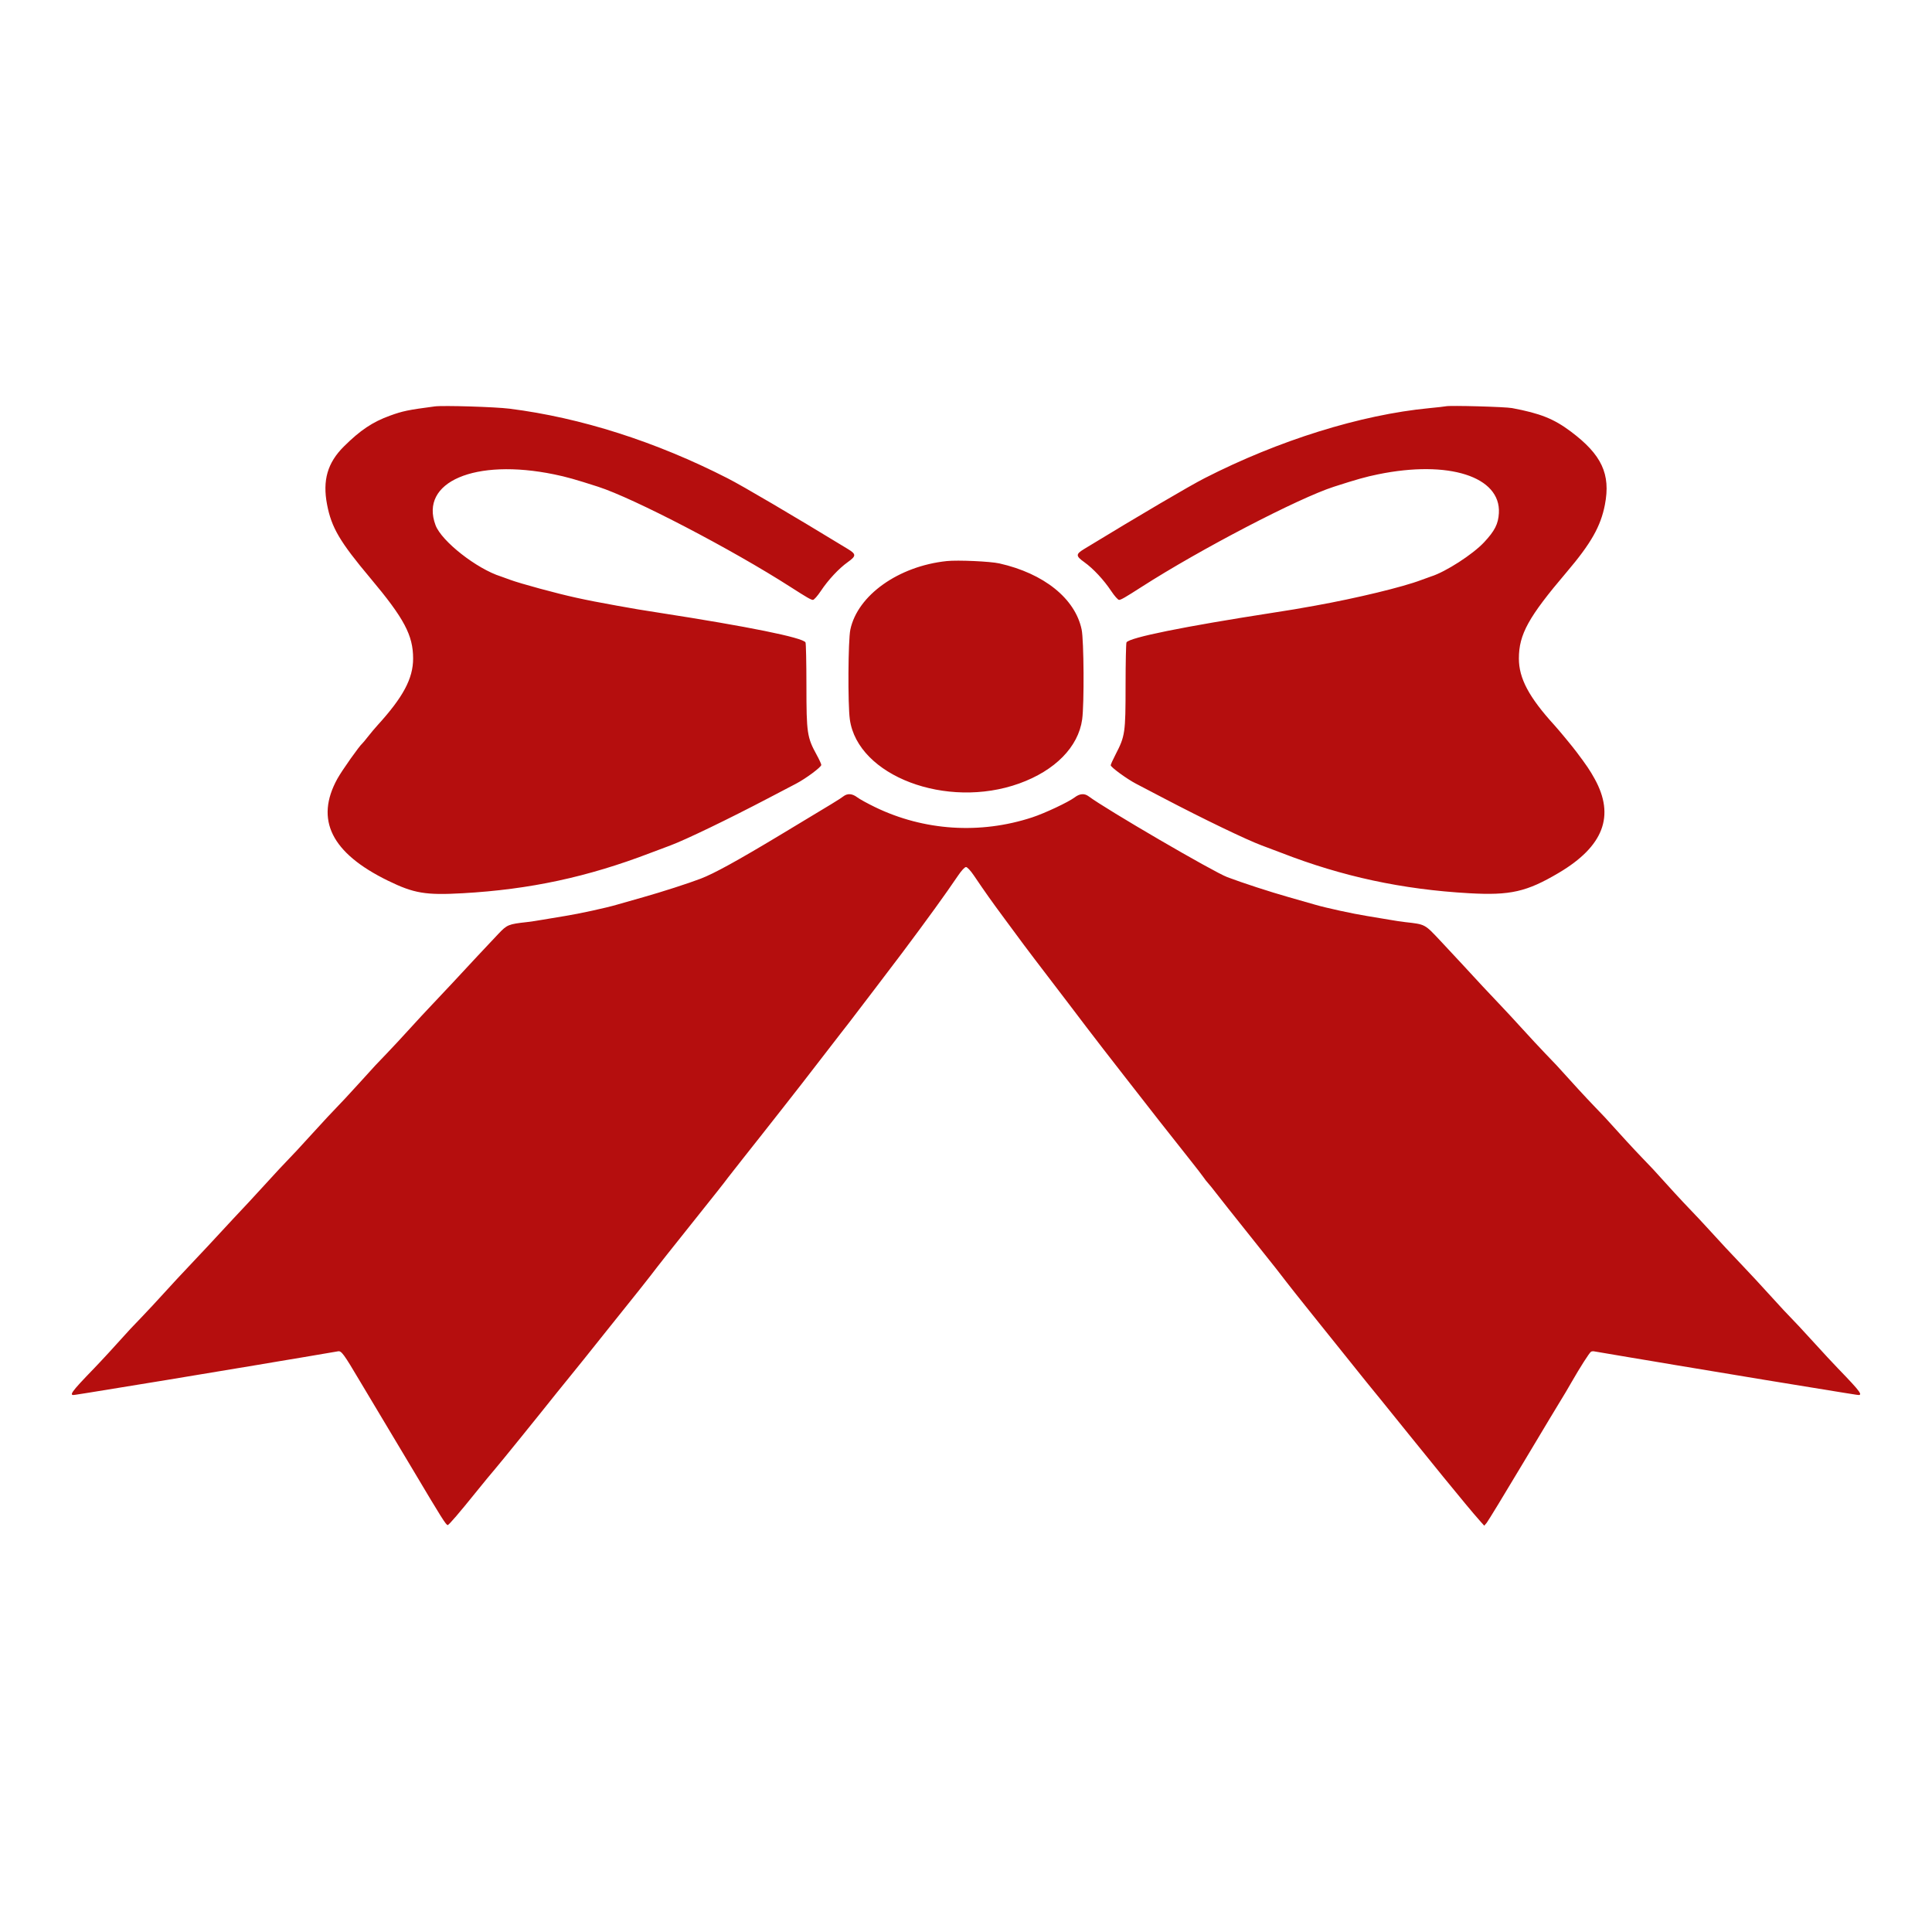
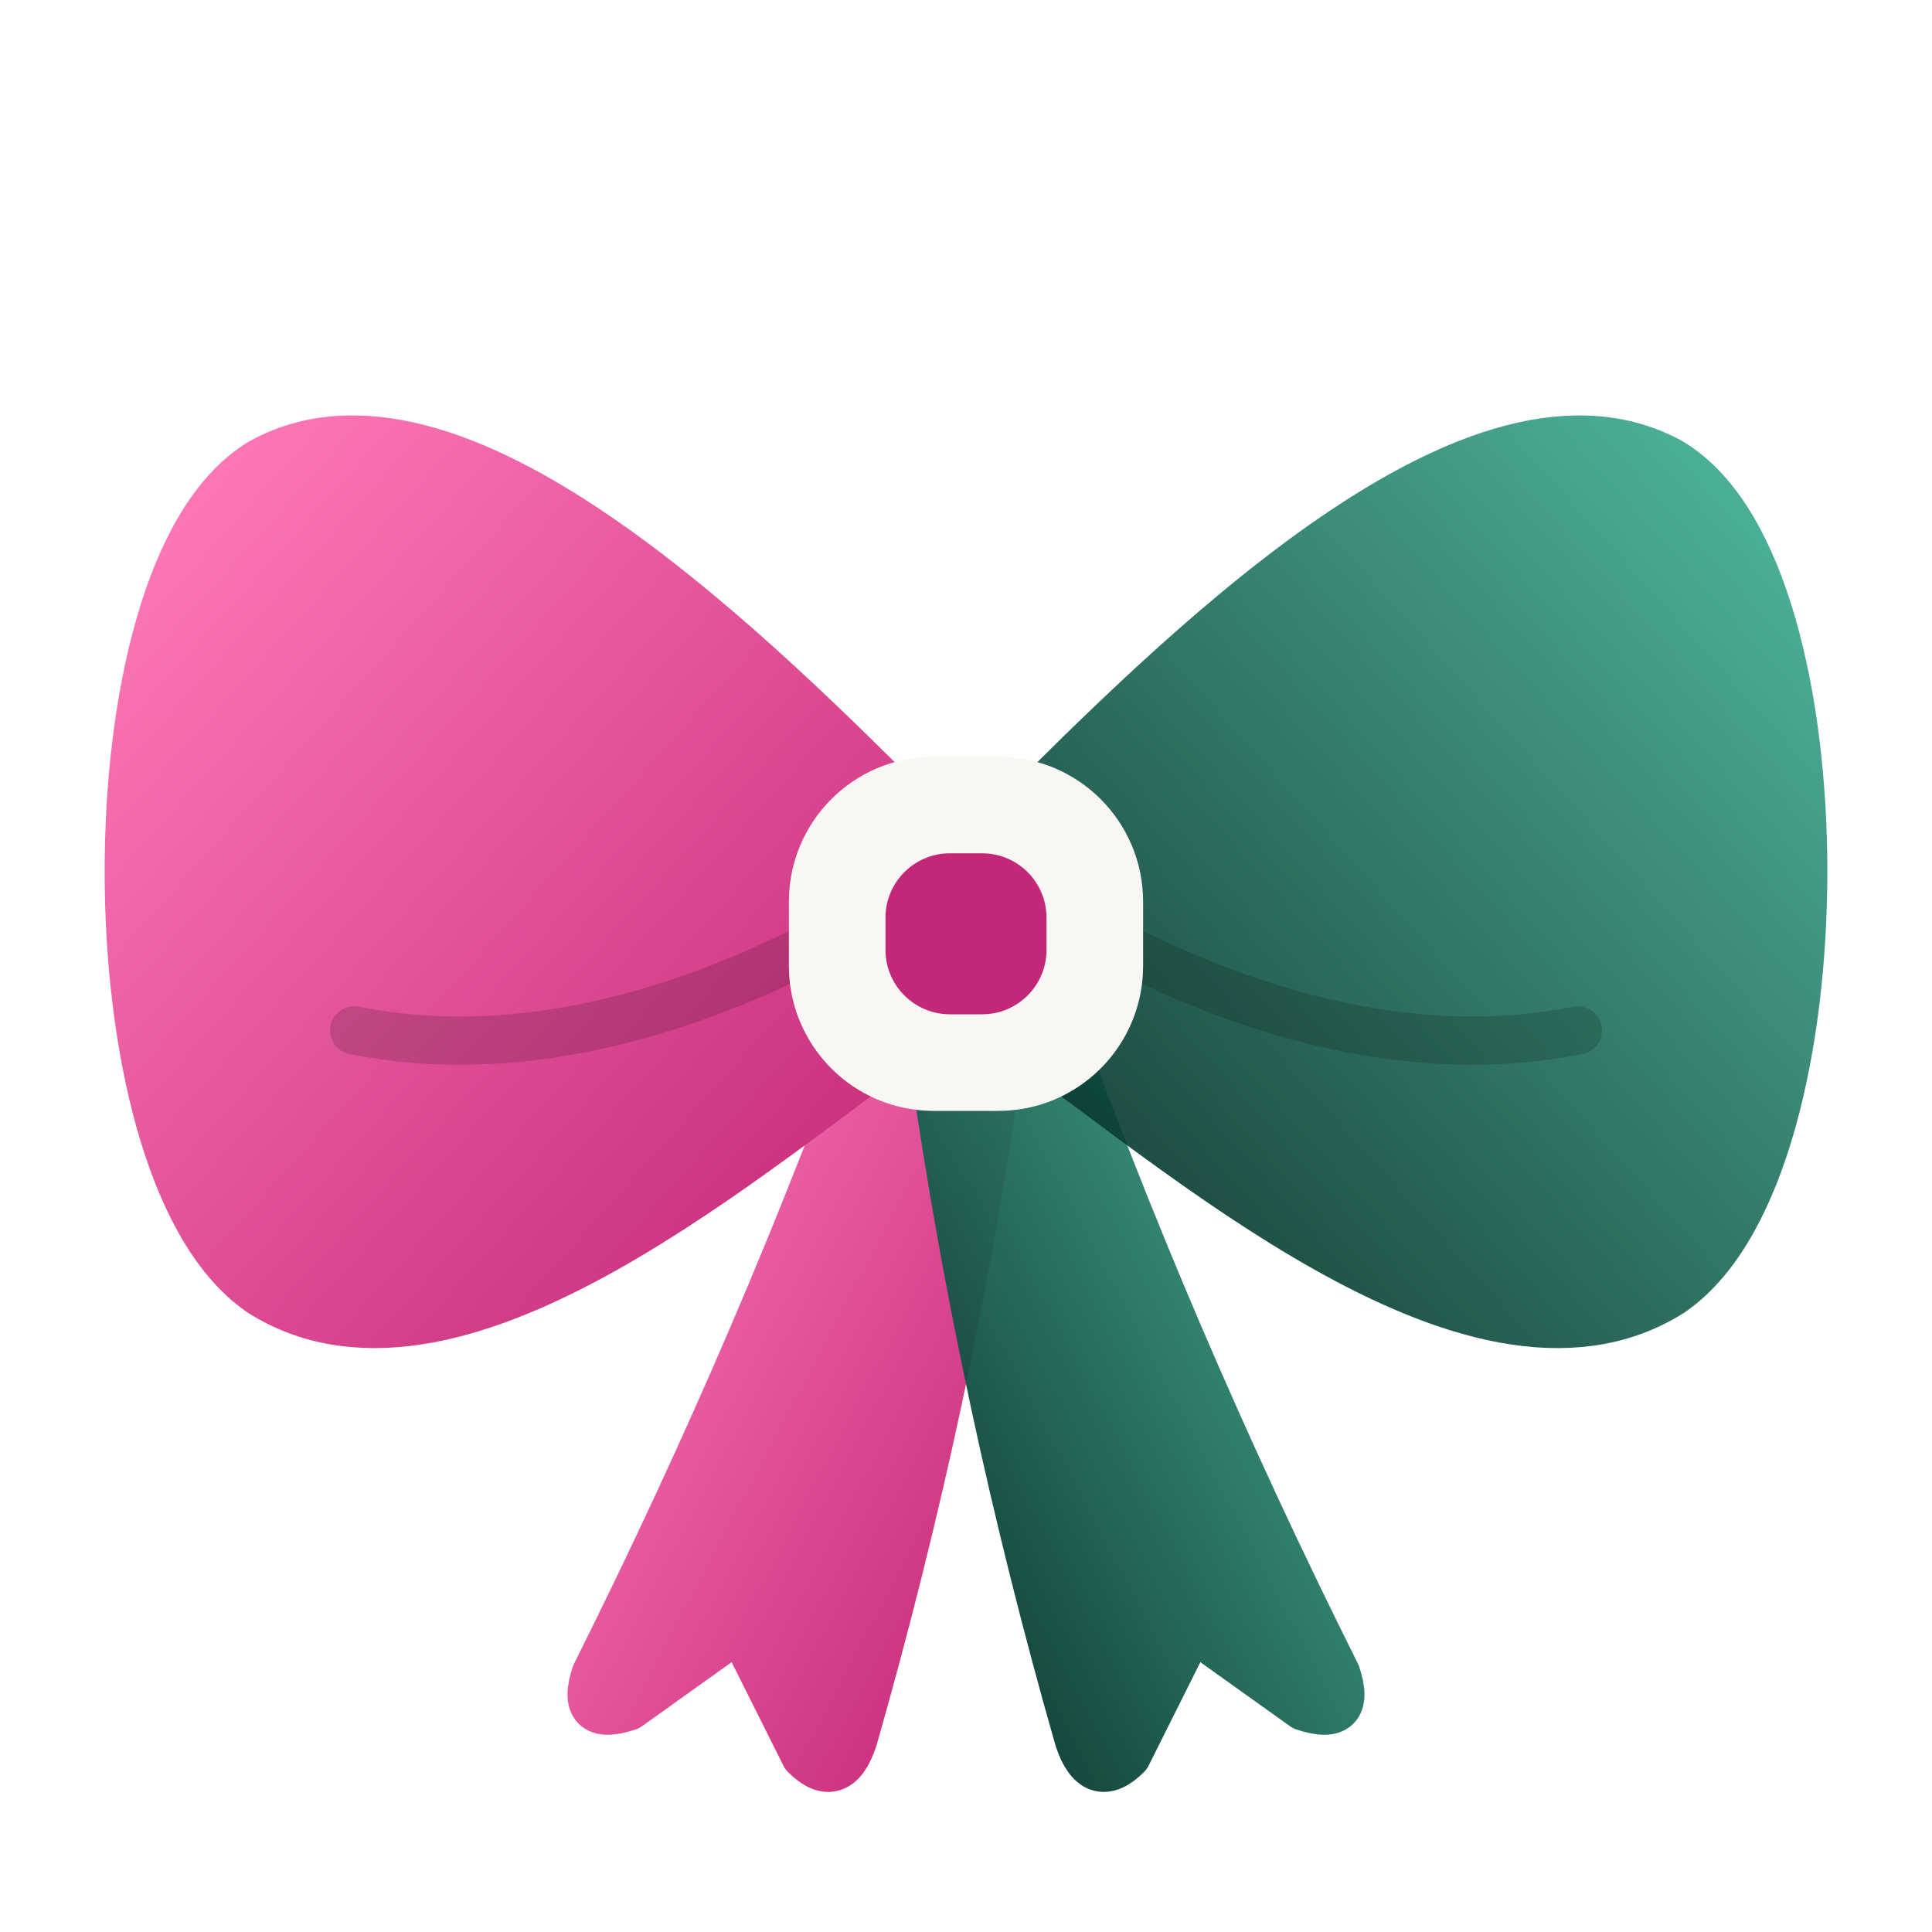
- <svg xmlns="http://www.w3.org/2000/svg" viewBox="8 -256 1562 1562">
-   <path fill="#b50e0e" fill-rule="evenodd" d="M 359.500 72.573 C 337.824 75.439, 333.647 76.304, 323.229 80.078 C 309.233 85.149, 299.219 91.851, 285.994 105 C 272.756 118.162, 268.662 132.364, 272.445 152 C 276.035 170.627, 282.734 182.002, 307.489 211.500 C 334.792 244.034, 342 257.596, 342 276.430 C 342 292.579, 333.967 307.616, 313.125 330.477 C 311.131 332.664, 307.731 336.714, 305.568 339.477 C 303.405 342.239, 301.350 344.725, 301 345 C 298.668 346.834, 284.454 366.930, 280.775 373.595 C 262.499 406.701, 275.900 433.693, 321.712 456.048 C 342.707 466.294, 352.104 467.867, 382.162 466.171 C 436.358 463.112, 482.997 453.090, 534 433.541 C 535.925 432.803, 543.125 430.100, 550 427.534 C 562.334 422.932, 596.837 406.287, 629 389.424 C 638.075 384.666, 648.225 379.357, 651.556 377.625 C 659.430 373.532, 672 364.195, 672 362.440 C 672 361.686, 670.366 358.097, 668.370 354.465 C 660.509 340.164, 660.002 336.781, 659.985 298.500 C 659.976 279.800, 659.639 263.980, 659.234 263.345 C 656.745 259.433, 613.105 250.598, 541 239.407 C 524.948 236.915, 522.620 236.525, 506.500 233.626 C 479.224 228.719, 467.857 226.204, 444.500 219.905 C 434.600 217.235, 424.025 214.106, 421 212.951 C 417.975 211.795, 414.375 210.497, 413 210.064 C 393.462 203.924, 364.985 181.595, 360.125 168.604 C 347.030 133.606, 391.960 114.351, 456 127.517 C 465.991 129.571, 472.912 131.517, 491.500 137.500 C 520.284 146.764, 599.677 188.114, 647 218.488 C 660.426 227.105, 663.718 229, 665.261 229 C 666.133 229, 668.988 225.779, 671.605 221.843 C 677.592 212.836, 686.135 203.673, 693.365 198.500 C 700.374 193.486, 700.389 192.071, 693.480 187.862 C 648.029 160.176, 608.693 137.043, 596.266 130.691 C 538.294 101.063, 477.630 81.697, 420 74.421 C 408.403 72.957, 366.320 71.671, 359.500 72.573 M 1177 72.466 C 1176.175 72.668, 1170.100 73.353, 1163.500 73.989 C 1108.047 79.331, 1041.778 99.998, 981.839 130.640 C 969.514 136.941, 929.157 160.670, 884.519 187.862 C 877.611 192.071, 877.626 193.486, 884.635 198.500 C 891.865 203.673, 900.408 212.836, 906.395 221.843 C 909.012 225.779, 911.867 229, 912.739 229 C 914.282 229, 917.574 227.105, 931 218.488 C 978.323 188.114, 1057.716 146.764, 1086.500 137.500 C 1105.088 131.517, 1112.009 129.571, 1122 127.517 C 1179.236 115.749, 1221.541 129.313, 1219.827 158.882 C 1219.320 167.643, 1216.508 173.182, 1207.883 182.418 C 1198.738 192.210, 1176.793 206.358, 1165 210.064 C 1163.625 210.497, 1160.025 211.795, 1157 212.951 C 1142.268 218.577, 1104.815 227.633, 1071.500 233.626 C 1055.380 236.525, 1053.052 236.915, 1037 239.407 C 964.895 250.598, 921.255 259.433, 918.766 263.345 C 918.361 263.980, 918.024 279.751, 918.015 298.392 C 917.998 336.653, 917.645 339.073, 909.900 354.036 C 907.755 358.181, 906 362.075, 906 362.691 C 906 364.239, 919.096 373.805, 926.444 377.625 C 929.775 379.357, 939.925 384.666, 949 389.424 C 980.743 406.067, 1015.605 422.866, 1028 427.492 C 1034.875 430.058, 1042.075 432.771, 1044 433.520 C 1093.232 452.682, 1141.768 463.119, 1195.838 466.171 C 1229.095 468.048, 1242.294 465.045, 1268.220 449.702 C 1304.418 428.280, 1313.840 403.648, 1297.283 373.716 C 1293.402 366.699, 1290.902 362.997, 1282.507 351.830 C 1279.066 347.254, 1268.413 334.362, 1264.748 330.340 C 1244.156 307.740, 1236 292.445, 1236 276.430 C 1236 256.866, 1243.715 242.898, 1274.556 206.623 C 1294.349 183.341, 1302.171 169.558, 1305.555 152 C 1310.311 127.312, 1302.995 111.622, 1277.991 92.887 C 1264.234 82.578, 1253.368 78.243, 1230.500 73.937 C 1224.902 72.883, 1180.315 71.657, 1177 72.466 M 773.500 197.614 C 734.460 201.702, 701.340 225.240, 695.488 253.055 C 693.676 261.672, 693.385 313.434, 695.081 325.627 C 701.440 371.347, 773.309 398.547, 832 377.447 C 861.022 367.012, 879.824 347.878, 882.919 325.627 C 884.631 313.315, 884.324 261.669, 882.486 252.932 C 877.218 227.892, 852.020 207.648, 816 199.520 C 808.660 197.864, 782.376 196.685, 773.500 197.614 M 689.885 387.814 C 686.812 390.151, 683.878 391.944, 638.500 419.232 C 603.848 440.070, 585.290 450.266, 574.500 454.393 C 564.482 458.225, 543.069 465.125, 528 469.377 C 518.925 471.937, 509.250 474.692, 506.500 475.499 C 497.857 478.035, 475.929 482.812, 465 484.539 C 459.225 485.452, 451.125 486.804, 447 487.542 C 442.875 488.281, 437.025 489.161, 434 489.498 C 419.055 491.164, 417.999 491.597, 411 498.939 C 403.913 506.373, 385.836 525.714, 374.067 538.454 C 369.980 542.879, 362.763 550.550, 358.031 555.500 C 353.299 560.450, 344.742 569.675, 339.016 576 C 333.290 582.325, 324.981 591.260, 320.552 595.856 C 316.124 600.452, 312.036 604.727, 311.469 605.356 C 305.473 612.013, 288.963 630.083, 287.010 632.126 C 274.763 644.939, 270.018 650.016, 260.957 660 C 255.217 666.325, 249.391 672.682, 248.010 674.126 C 235.763 686.939, 231.018 692.016, 221.957 702 C 216.217 708.325, 210.391 714.661, 209.010 716.079 C 206.460 718.700, 189.572 736.835, 176.067 751.454 C 171.980 755.879, 164.763 763.550, 160.031 768.500 C 155.299 773.450, 146.742 782.675, 141.016 789 C 135.290 795.325, 126.981 804.260, 122.552 808.856 C 118.124 813.452, 114.036 817.727, 113.469 818.356 C 100.235 833.049, 90.074 844.083, 83.871 850.500 C 64.902 870.121, 63.064 872.776, 69.250 871.619 C 71.037 871.284, 75.650 870.562, 79.500 870.013 C 85.819 869.113, 194.969 851.142, 216.250 847.498 C 221.063 846.674, 229.050 845.325, 234 844.500 C 238.950 843.675, 247.050 842.325, 252 841.500 C 267.614 838.898, 279.437 836.888, 281.289 836.521 C 284.010 835.982, 285.955 838.639, 299.143 860.915 C 305.846 872.237, 313.673 885.325, 316.537 890 C 319.400 894.675, 331.107 914.250, 342.552 933.500 C 364.936 971.148, 368.623 977, 369.958 977 C 370.899 977, 379.265 967.242, 393.861 949.122 C 399.010 942.730, 405.550 934.800, 408.395 931.500 C 412.862 926.318, 443.382 888.601, 458.500 869.579 C 461.250 866.119, 466.200 860.013, 469.500 856.010 C 472.800 852.008, 477.525 846.159, 480 843.013 C 484.736 836.994, 489.960 830.454, 497.983 820.500 C 518.120 795.517, 535.008 774.226, 539.500 768.156 C 540.600 766.669, 551.197 753.314, 563.048 738.477 C 586.726 708.833, 593.489 700.282, 596.500 696.178 C 597.600 694.679, 602.967 687.838, 608.427 680.976 C 613.887 674.114, 620.996 665.125, 624.224 661 C 627.452 656.875, 634.909 647.392, 640.796 639.927 C 651.248 626.673, 658.183 617.749, 676.500 593.982 C 681.450 587.559, 686.519 580.998, 687.763 579.402 C 689.008 577.806, 691.955 574.025, 694.311 571 C 697.877 566.422, 731.696 521.985, 737.154 514.706 C 757.336 487.788, 772.386 466.985, 782.697 451.750 C 785.392 447.769, 787.977 445, 789 445 C 790.021 445, 792.618 447.774, 795.318 451.750 C 805.446 466.665, 808.613 471.134, 819.822 486.330 C 835.087 507.023, 839.001 512.276, 844.535 519.500 C 847.063 522.800, 851.914 529.157, 855.316 533.626 C 858.717 538.095, 866.225 547.933, 872 555.487 C 877.775 563.042, 884.300 571.633, 886.500 574.579 C 888.700 577.525, 894.800 585.463, 900.056 592.218 C 905.312 598.973, 913.107 609, 917.377 614.500 C 936.493 639.122, 954.816 662.469, 969.568 681 C 975.041 687.875, 980.255 694.625, 981.155 696 C 982.055 697.375, 983.637 699.400, 984.671 700.500 C 985.705 701.600, 988.788 705.425, 991.523 709 C 994.257 712.575, 1005.496 726.757, 1016.497 740.515 C 1027.499 754.273, 1037.850 767.269, 1039.500 769.395 C 1041.150 771.522, 1045.200 776.749, 1048.500 781.013 C 1051.800 785.276, 1058.797 794.105, 1064.048 800.632 C 1069.299 807.159, 1074.699 813.903, 1076.048 815.618 C 1079.921 820.542, 1097.985 843.050, 1101.926 847.863 C 1103.892 850.263, 1106.625 853.676, 1108 855.447 C 1109.375 857.217, 1112.143 860.654, 1114.150 863.083 C 1118.894 868.824, 1124.999 876.363, 1148.498 905.500 C 1167.441 928.988, 1185.500 951.141, 1192.827 959.880 C 1194.847 962.289, 1197.850 965.869, 1199.500 967.835 C 1201.150 969.802, 1203.741 972.781, 1205.257 974.455 L 1208.013 977.500 1209.951 975.208 C 1211.017 973.947, 1224.583 951.672, 1240.099 925.708 C 1255.615 899.744, 1269.328 876.925, 1270.572 875 C 1271.816 873.075, 1275.409 867, 1278.556 861.500 C 1285.238 849.824, 1292.934 837.769, 1294.280 836.873 C 1294.798 836.527, 1295.959 836.387, 1296.861 836.560 C 1298.647 836.904, 1311.790 839.132, 1326 841.500 C 1330.950 842.325, 1339.050 843.675, 1344 844.500 C 1348.950 845.325, 1356.938 846.674, 1361.750 847.498 C 1382.197 850.997, 1492.096 869.086, 1498.500 870.005 C 1502.350 870.558, 1506.963 871.284, 1508.750 871.619 C 1514.936 872.776, 1513.098 870.121, 1494.129 850.500 C 1489.876 846.100, 1481.718 837.325, 1476.001 831 C 1466.811 820.833, 1457.973 811.378, 1449.945 803.126 C 1448.540 801.682, 1442.716 795.325, 1437.003 789 C 1431.289 782.675, 1422.734 773.450, 1417.990 768.500 C 1408.502 758.599, 1397.903 747.220, 1388.169 736.483 C 1384.687 732.642, 1378.363 725.900, 1374.116 721.500 C 1367.927 715.087, 1357.672 703.945, 1344.531 689.356 C 1343.964 688.727, 1339.876 684.452, 1335.448 679.856 C 1328.989 673.153, 1318.706 661.983, 1305.531 647.356 C 1304.964 646.727, 1300.876 642.452, 1296.448 637.856 C 1289.989 631.153, 1279.706 619.983, 1266.531 605.356 C 1265.964 604.727, 1261.876 600.452, 1257.448 595.856 C 1253.019 591.260, 1244.710 582.325, 1238.984 576 C 1233.258 569.675, 1224.701 560.450, 1219.969 555.500 C 1211.677 546.827, 1203.106 537.636, 1190.564 523.968 C 1187.299 520.411, 1179.291 511.817, 1172.767 504.871 C 1159.685 490.941, 1160.488 491.370, 1144 489.507 C 1140.975 489.165, 1135.125 488.281, 1131 487.542 C 1126.875 486.804, 1118.775 485.452, 1113 484.539 C 1102.071 482.812, 1080.143 478.035, 1071.500 475.499 C 1068.750 474.692, 1059.075 471.930, 1050 469.361 C 1034.732 465.038, 1012.805 457.895, 1000.248 453.154 C 988.951 448.889, 902.031 398.220, 888.115 387.788 C 884.769 385.279, 880.965 385.562, 876.944 388.618 C 871.856 392.485, 852.807 401.459, 842.500 404.844 C 800.449 418.653, 755.003 415.689, 715.500 396.562 C 709.450 393.633, 702.950 390.058, 701.056 388.618 C 697.023 385.553, 693.218 385.279, 689.885 387.814" />
+ <svg xmlns="http://www.w3.org/2000/svg" viewBox="0 0 120 120">
+   <defs>
+     <linearGradient id="pki" x1="0" y1="0" x2="1" y2="1">
+       <stop offset="0" stop-color="#ff7ab8" />
+       <stop offset="1" stop-color="#c32777" />
+     </linearGradient>
+     <linearGradient id="gri" x1="1" y1="0" x2="0" y2="1">
+       <stop offset="0" stop-color="#3fae93" />
+       <stop offset="1" stop-color="#012a23" />
+     </linearGradient>
+     <linearGradient id="mxi" gradientUnits="userSpaceOnUse" x1="8" y1="30" x2="112" y2="80">
+       <stop offset="0" stop-color="#ff7ab8" />
+       <stop offset="0.5" stop-color="#c32777" />
+       <stop offset="1" stop-color="#7a1d52" />
+     </linearGradient>
+   </defs>
+   <path d="M55 62 C50 76 44 90 37 104 Q36 107 39 106 L46 101 L50 109 Q52 111 53 108 C57 94 60 80 62 66 Z" fill="url(#pki)" stroke="url(#pki)" stroke-width="3" stroke-linejoin="round" />
+   <path d="M65 62 C70 76 76 90 83 104 Q84 107 81 106 L74 101 L70 109 Q68 111 67 108 C63 94 60 80 58 66 Z" fill="url(#gri)" stroke="url(#gri)" stroke-width="3" stroke-linejoin="round" opacity="0.95" />
+   <path d="M56 52 C46 42 28 24 17 30 C7 36 7 72 17 79 C28 86 46 70 56 63 Z" fill="url(#pki)" stroke="url(#pki)" stroke-width="6" stroke-linejoin="round" />
+   <path d="M64 52 C74 42 92 24 103 30 C113 36 113 72 103 79 C92 86 74 70 64 63 Z" fill="url(#gri)" stroke="url(#gri)" stroke-width="6" stroke-linejoin="round" opacity="0.92" />
+   <path d="M50 59 C42 63 32 66 22 64" stroke="#000" stroke-opacity="0.16" stroke-width="3" stroke-linecap="round" fill="none" />
+   <path d="M70 59 C78 63 88 66 98 64" stroke="#000" stroke-opacity="0.16" stroke-width="3" stroke-linecap="round" fill="none" />
+   <rect x="49" y="47" width="22" height="22" rx="9" fill="#f8f7f3" />
+   <rect x="55" y="53" width="10" height="10" rx="4" fill="#c32777" />
</svg>
